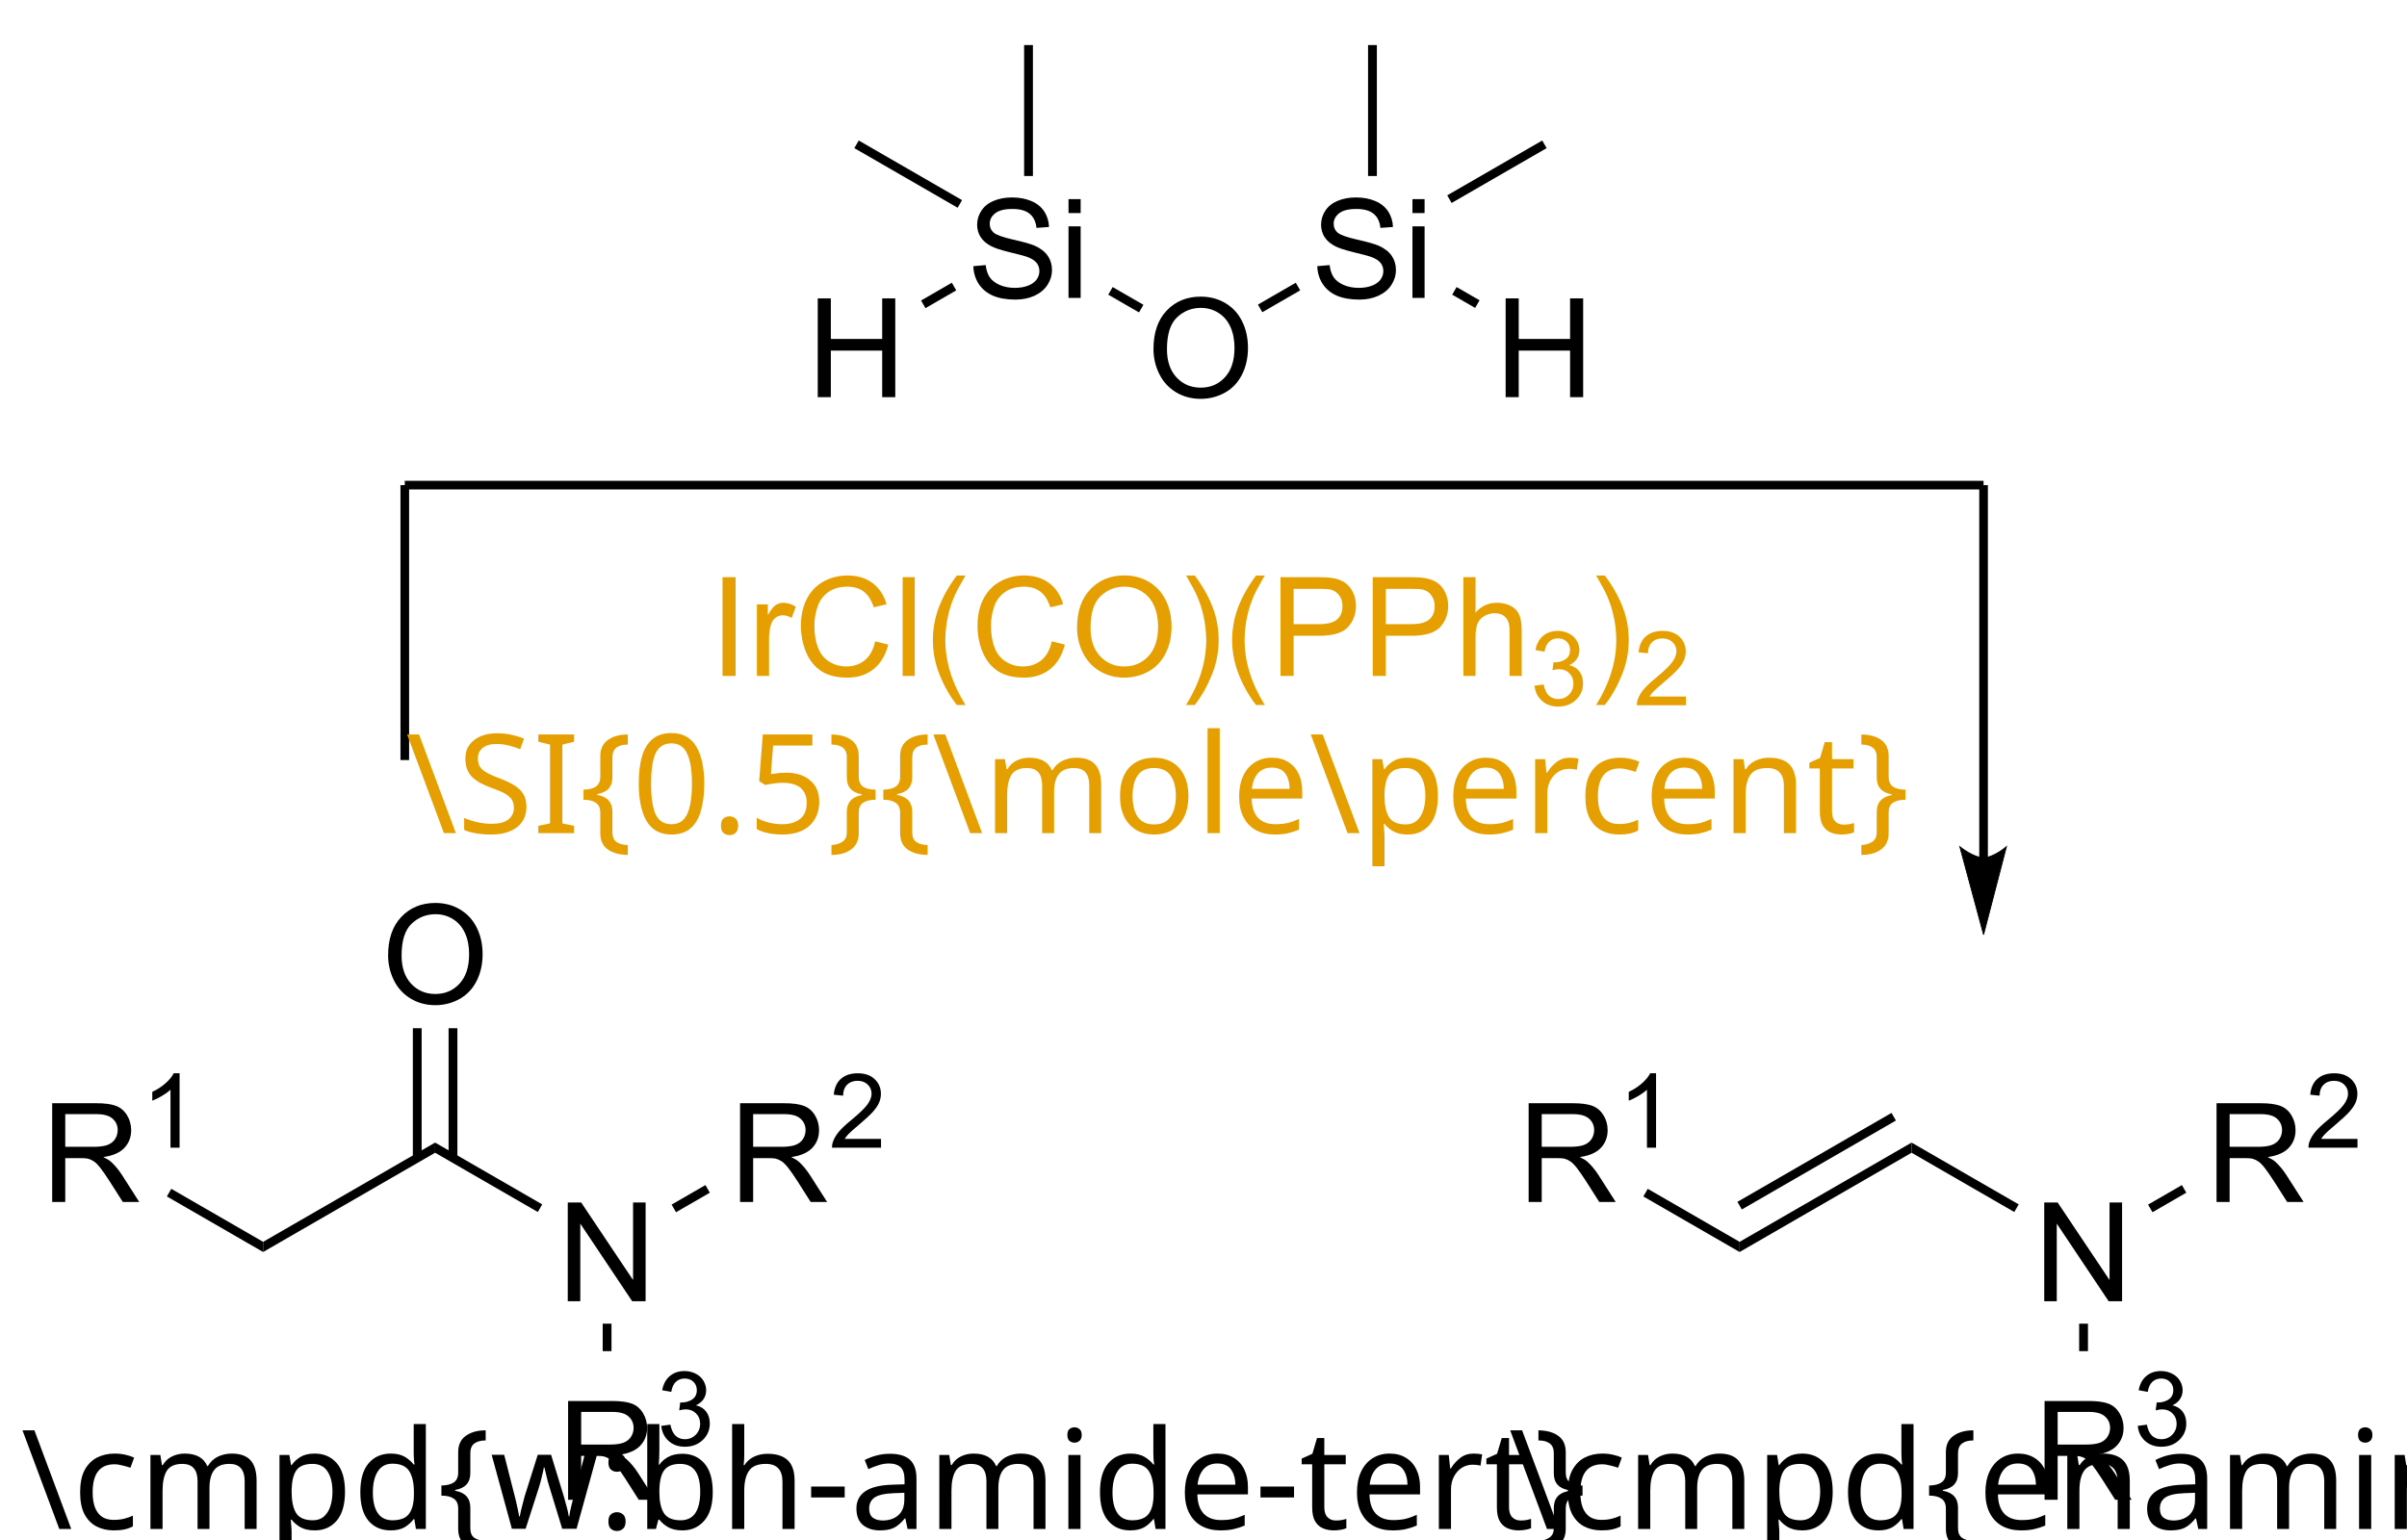
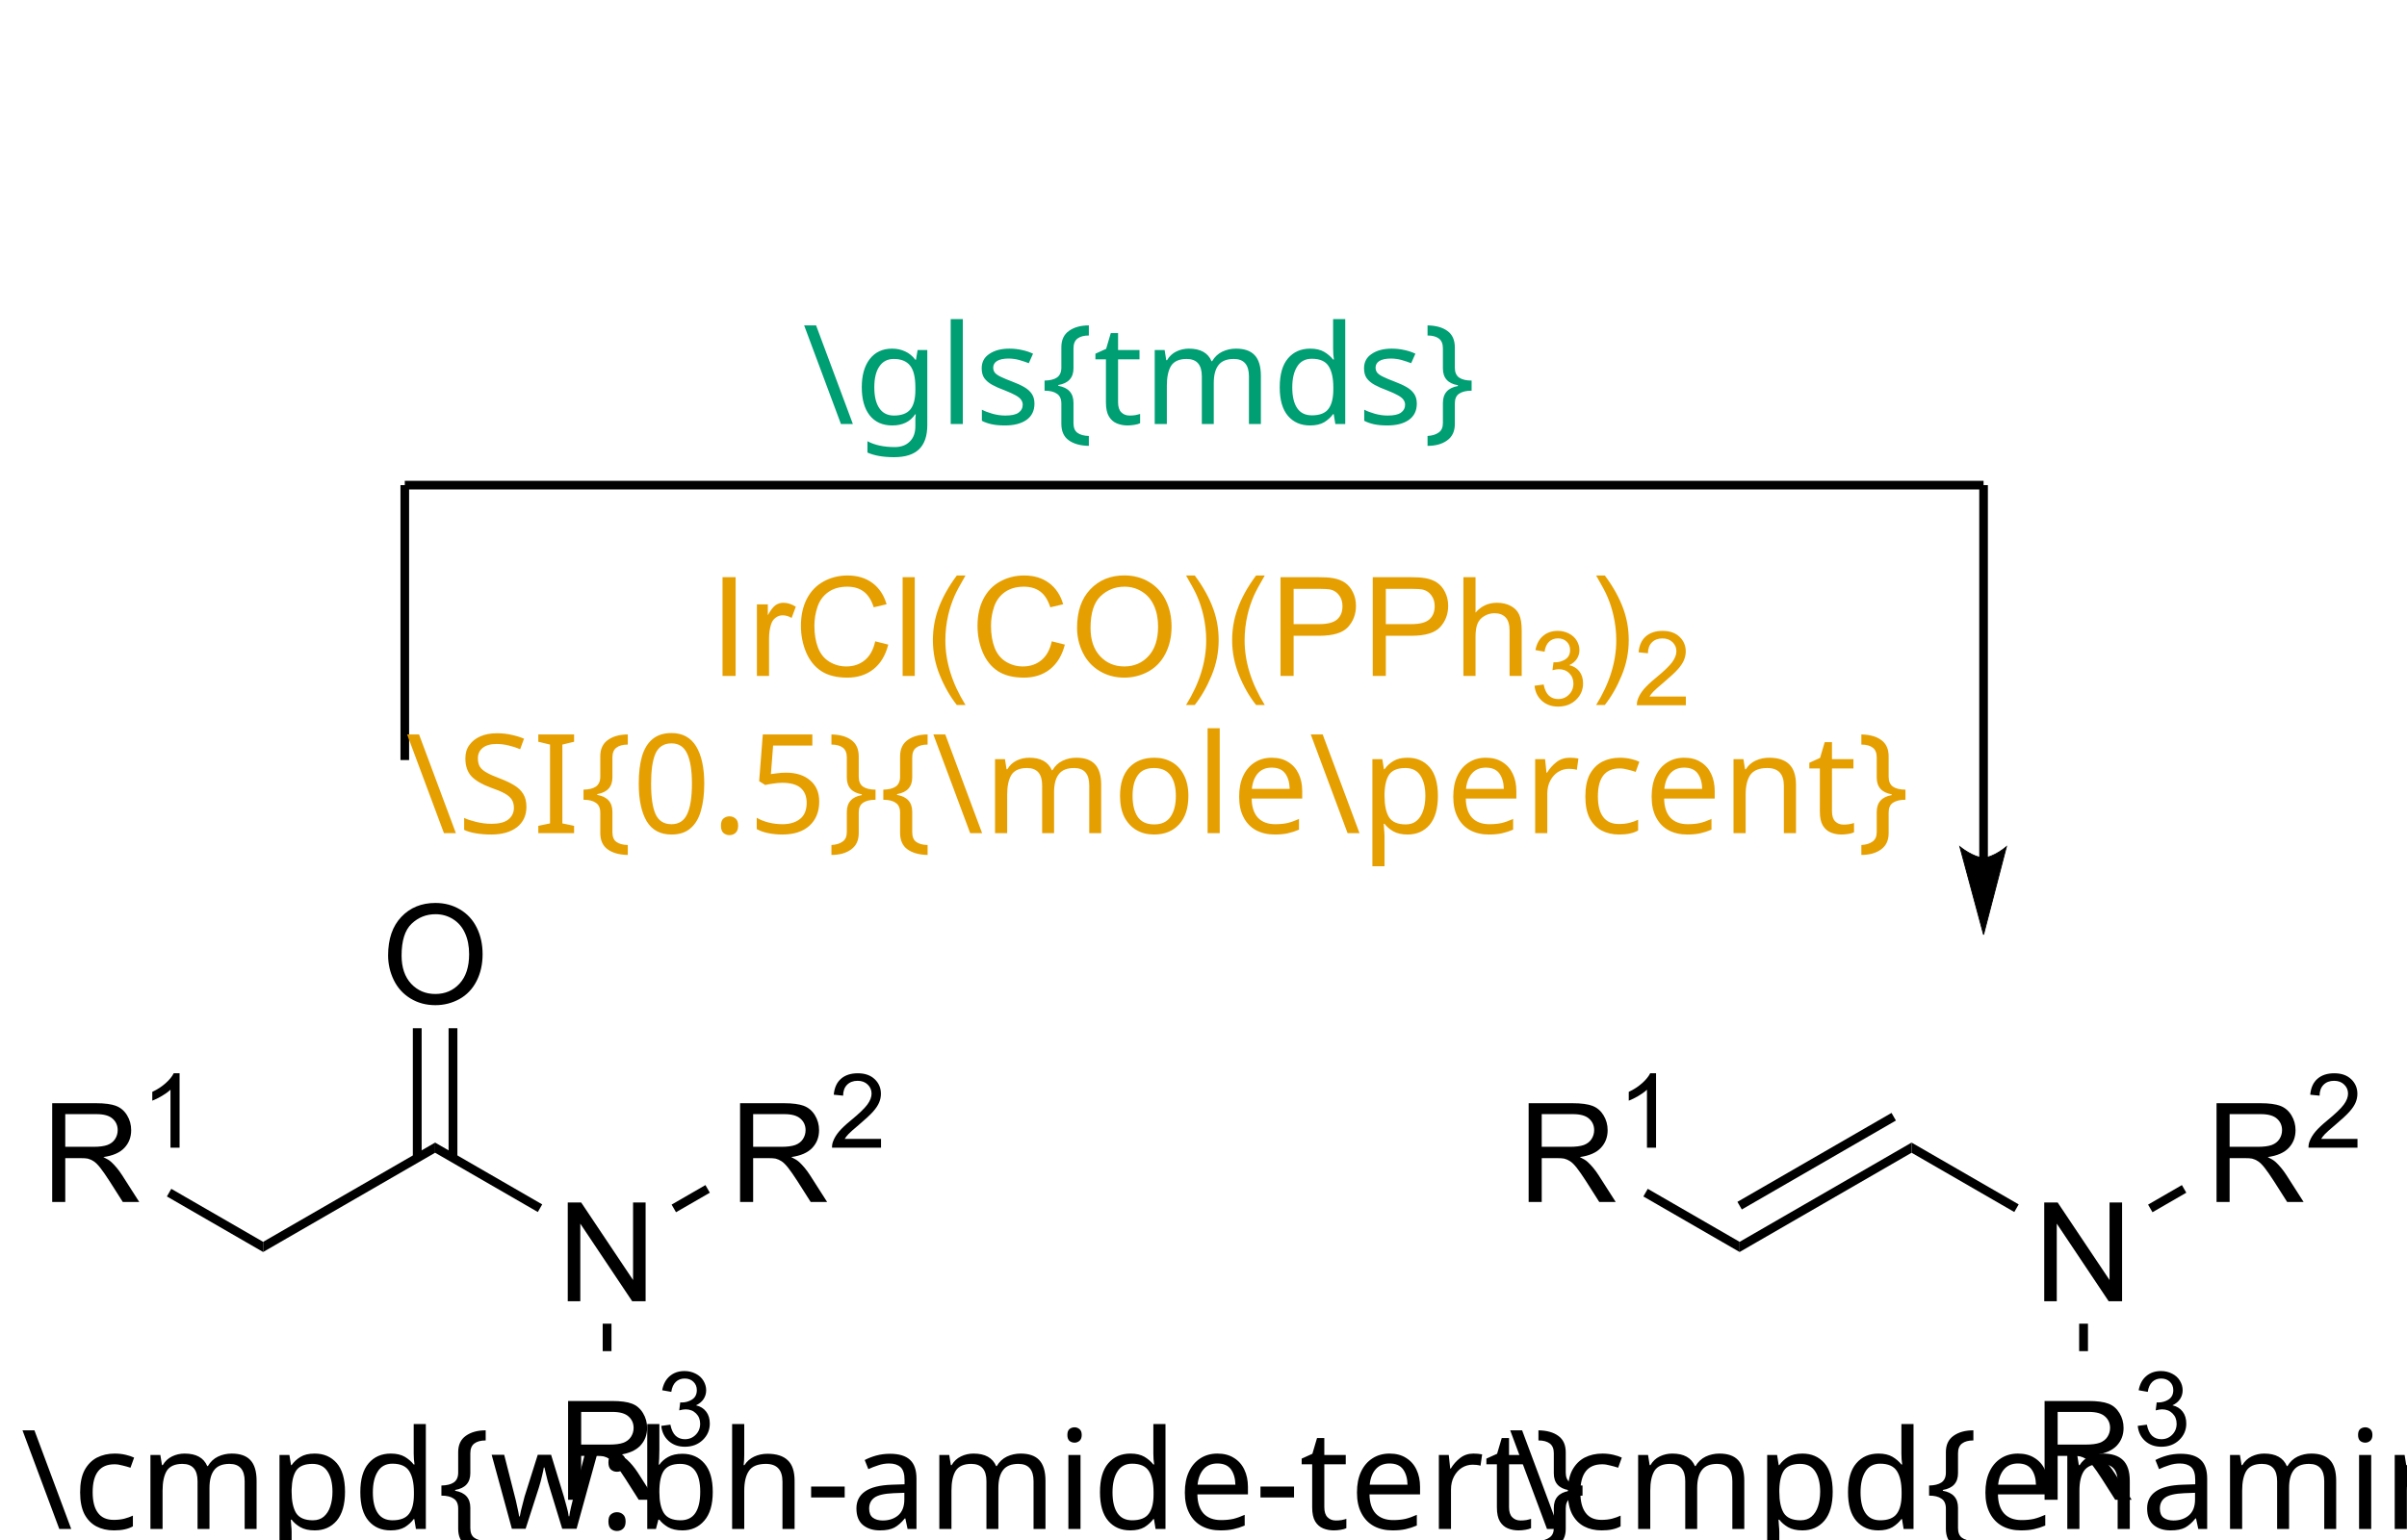
<svg xmlns="http://www.w3.org/2000/svg" width="186px" height="119px" viewBox="0 0 186 119" style="background-color: #ffffff00" version="1.1" id="svg106">
  <defs id="defs110" />
  <path stroke="none" fill="#000000" transform="matrix(0.0666667 0 0 0.0666667 -0.556114 -68)" d="M 512.695,2344.8 L 512.695,2356.58 L 313.359,2471.67 L 313.359,2459.89 L 512.695,2344.8 Z " id="path2" />
  <g aria-label="N" transform="matrix(0.0666667,0,0,0.0666667,43.061,100.585)" style="font-style:normal;font-weight:normal;font-size:160px;font-family:Arial;fill:#000000;stroke:none" id="text4">
    <path d="m 12.188,0 v -114.531 h 15.547 l 60.156,89.922 V -114.531 H 102.422 V 0 H 86.875 L 26.719,-90 V 0 Z" style="font-style:normal;font-weight:normal;font-size:160px;font-family:Arial;fill:#000000;stroke:none" id="path919" />
  </g>
  <path stroke="none" fill="#000000" transform="matrix(0.0666667 0 0 0.0666667 -0.556114 -68)" d="M 636.834,2416.47 L 631.732,2425.31 L 512.695,2356.58 L 512.695,2344.8 L 636.834,2416.47 Z " id="path6" />
  <g aria-label="O" transform="matrix(0.0666667,0,0,0.0666667,29.4751,77.568)" style="font-style:normal;font-weight:normal;font-size:160px;font-family:Arial;fill:#000000;stroke:none" id="text8">
    <path d="m 7.734,-55.781 q 0,-28.516 15.312,-44.609 15.312,-16.172 39.531,-16.172 15.859,0 28.594,7.578 12.734,7.578 19.375,21.172 6.719,13.516 6.719,30.703 0,17.422 -7.031,31.172 -7.031,13.75 -19.922,20.859 -12.891,7.031 -27.812,7.031 -16.172,0 -28.906,-7.812 -12.734,-7.812 -19.297,-21.328 -6.562,-13.516 -6.562,-28.594 z m 15.625,0.234 q 0,20.703 11.094,32.656 11.172,11.875 27.969,11.875 17.109,0 28.125,-12.031 11.094,-12.031 11.094,-34.141 0,-13.984 -4.766,-24.375 -4.688,-10.469 -13.828,-16.172 -9.062,-5.781 -20.391,-5.781 -16.094,0 -27.734,11.094 -11.562,11.016 -11.562,36.875 z" style="font-style:normal;font-weight:normal;font-size:160px;font-family:Arial;fill:#000000;stroke:none" id="path922" />
  </g>
  <path stroke="none" fill="#000000" transform="matrix(0.0666667 0 0 0.0666667 -0.556114 -68)" d="M 486.877,2212.19 L 497.081,2212.19 L 497.081,2362.65 L 486.877,2362.65 L 486.877,2212.19 Z " id="path10" />
  <path stroke="none" fill="#000000" transform="matrix(0.0666667 0 0 0.0666667 -0.556114 -68)" d="M 528.308,2212.19 L 538.513,2212.19 L 538.513,2362.65 L 528.308,2362.65 L 528.308,2212.19 Z " id="path12" />
  <g aria-label="R" transform="matrix(0.0666667,0,0,0.0666667,56.3501,92.9129)" style="font-style:normal;font-weight:normal;font-size:160px;font-family:Arial;fill:#000000;stroke:none" id="text14">
    <path d="m 12.578,0 v -114.531 h 50.781 q 15.312,0 23.281,3.125 7.969,3.047 12.734,10.859 4.766,7.813 4.766,17.266 0,12.188 -7.891,20.547 -7.891,8.359 -24.375,10.625 6.016,2.891 9.141,5.703 6.641,6.094 12.578,15.234 L 113.516,0 H 94.453 l -15.156,-23.828 q -6.641,-10.312 -10.938,-15.781 -4.297,-5.469 -7.734,-7.656 -3.359,-2.188 -6.875,-3.047 -2.578,-0.547 -8.438,-0.547 H 27.734 V 0 Z m 15.156,-63.984 H 60.312 q 10.391,0 16.25,-2.109 5.859,-2.188 8.906,-6.875 3.047,-4.766 3.047,-10.312 0,-8.125 -5.938,-13.359 Q 76.719,-101.875 63.984,-101.875 h -36.25 z" style="font-style:normal;font-weight:normal;font-size:160px;font-family:Arial;fill:#000000;stroke:none" id="path925" />
  </g>
  <g aria-label="2" transform="matrix(0.0666667,0,0,0.0666667,64.0532,88.7129)" style="font-style:normal;font-weight:normal;font-size:120px;font-family:Arial;fill:#000000;stroke:none" id="text16">
    <path d="M 60.41,-10.137 V 0 H 3.633 Q 3.516,-3.809 4.863,-7.324 7.031,-13.125 11.777,-18.75 q 4.805,-5.625 13.828,-13.008 14.004,-11.484 18.926,-18.164 4.922,-6.738 4.922,-12.715 0,-6.27 -4.512,-10.547 -4.453,-4.336 -11.66,-4.336 -7.617,0 -12.188,4.57 -4.57,4.57 -4.629,12.656 L 5.625,-61.406 Q 6.738,-73.535 14.004,-79.863 21.27,-86.25 33.516,-86.25 q 12.363,0 19.57,6.855 7.207,6.855 7.207,16.992 0,5.156 -2.109,10.137 -2.109,4.98 -7.031,10.488 -4.863,5.508 -16.23,15.117 -9.492,7.969 -12.188,10.84 -2.695,2.812 -4.453,5.684 z" style="font-style:normal;font-weight:normal;font-size:120px;font-family:Arial;fill:#000000;stroke:none" id="path928" />
  </g>
  <path stroke="none" fill="#000000" transform="matrix(0.0666667 0 0 0.0666667 -0.556114 -68)" d="M 826.016,2394.08 L 831.118,2402.92 L 791.918,2425.55 L 786.816,2416.71 L 826.016,2394.08 Z " id="path18" />
  <g aria-label="R" transform="matrix(0.0666667,0,0,0.0666667,43.061,115.93)" style="font-style:normal;font-weight:normal;font-size:160px;font-family:Arial;fill:#000000;stroke:none" id="text20">
    <path d="m 12.578,0 v -114.531 h 50.781 q 15.312,0 23.281,3.125 7.969,3.047 12.734,10.859 4.766,7.813 4.766,17.266 0,12.188 -7.891,20.547 -7.891,8.359 -24.375,10.625 6.016,2.891 9.141,5.703 6.641,6.094 12.578,15.234 L 113.516,0 H 94.453 l -15.156,-23.828 q -6.641,-10.312 -10.938,-15.781 -4.297,-5.469 -7.734,-7.656 -3.359,-2.188 -6.875,-3.047 -2.578,-0.547 -8.438,-0.547 H 27.734 V 0 Z m 15.156,-63.984 H 60.312 q 10.391,0 16.25,-2.109 5.859,-2.188 8.906,-6.875 3.047,-4.766 3.047,-10.312 0,-8.125 -5.938,-13.359 Q 76.719,-101.875 63.984,-101.875 h -36.25 z" style="font-style:normal;font-weight:normal;font-size:160px;font-family:Arial;fill:#000000;stroke:none" id="path931" />
  </g>
  <g aria-label="3" transform="matrix(0.0666667,0,0,0.0666667,50.7641,111.73)" style="font-style:normal;font-weight:normal;font-size:120px;font-family:Arial;fill:#000000;stroke:none" id="text22">
    <path d="m 5.039,-22.676 10.547,-1.406 q 1.816,8.965 6.152,12.949 4.395,3.926 10.664,3.926 7.441,0 12.539,-5.156 5.156,-5.156 5.156,-12.773 0,-7.266 -4.746,-11.953 -4.746,-4.746 -12.07,-4.746 -2.988,0 -7.441,1.172 l 1.172,-9.258 q 1.055,0.117 1.699,0.117 6.738,0 12.129,-3.516 5.391,-3.516 5.391,-10.84 0,-5.801 -3.926,-9.609 -3.926,-3.809 -10.137,-3.809 -6.152,0 -10.254,3.867 -4.102,3.867 -5.273,11.602 l -10.547,-1.875 Q 8.027,-74.59 14.883,-80.391 21.738,-86.25 31.934,-86.25 q 7.031,0 12.949,3.047 5.918,2.988 9.023,8.203 3.164,5.215 3.164,11.074 0,5.566 -2.988,10.137 -2.988,4.57 -8.848,7.266 7.617,1.758 11.836,7.324 4.219,5.508 4.219,13.828 0,11.25 -8.203,19.102 -8.203,7.793 -20.742,7.793 -11.309,0 -18.809,-6.738 Q 6.094,-11.953 5.039,-22.676 Z" style="font-style:normal;font-weight:normal;font-size:120px;font-family:Arial;fill:#000000;stroke:none" id="path934" />
  </g>
  <path stroke="none" fill="#000000" transform="matrix(0.0666667 0 0 0.0666667 -0.556114 -68)" d="M 717.133,2586.62 L 706.928,2586.62 L 706.928,2554.78 L 717.133,2554.78 L 717.133,2586.62 Z " id="path24" />
  <g aria-label="R" transform="matrix(0.0666667,0,0,0.0666667,3.19389,92.9129)" style="font-style:normal;font-weight:normal;font-size:160px;font-family:Arial;fill:#000000;stroke:none" id="text26">
    <path d="m 12.578,0 v -114.531 h 50.781 q 15.312,0 23.281,3.125 7.969,3.047 12.734,10.859 4.766,7.813 4.766,17.266 0,12.188 -7.891,20.547 -7.891,8.359 -24.375,10.625 6.016,2.891 9.141,5.703 6.641,6.094 12.578,15.234 L 113.516,0 H 94.453 l -15.156,-23.828 q -6.641,-10.312 -10.938,-15.781 -4.297,-5.469 -7.734,-7.656 -3.359,-2.188 -6.875,-3.047 -2.578,-0.547 -8.438,-0.547 H 27.734 V 0 Z m 15.156,-63.984 H 60.312 q 10.391,0 16.25,-2.109 5.859,-2.188 8.906,-6.875 3.047,-4.766 3.047,-10.312 0,-8.125 -5.938,-13.359 Q 76.719,-101.875 63.984,-101.875 h -36.25 z" style="font-style:normal;font-weight:normal;font-size:160px;font-family:Arial;fill:#000000;stroke:none" id="path937" />
  </g>
  <g aria-label="1" transform="matrix(0.0666667,0,0,0.0666667,10.897,88.7129)" style="font-style:normal;font-weight:normal;font-size:120px;font-family:Arial;fill:#000000;stroke:none" id="text28">
    <path d="M 44.707,0 H 34.16 v -67.207 q -3.809,3.633 -10.02,7.266 -6.152,3.633 -11.074,5.449 V -64.688 q 8.848,-4.16 15.469,-10.078 6.621,-5.918 9.375,-11.484 h 6.797 z" style="font-style:normal;font-weight:normal;font-size:120px;font-family:Arial;fill:#000000;stroke:none" id="path940" />
  </g>
  <path stroke="none" fill="#000000" transform="matrix(0.0666667 0 0 0.0666667 -0.556114 -68)" d="M 201.794,2407.26 L 206.896,2398.42 L 313.359,2459.89 L 313.359,2471.67 L 201.794,2407.26 Z " id="path30" />
  <path stroke="none" fill="#000000" transform="matrix(0.0666667 0 0 0.0666667 -0.556114 -68)" d="M 2307.53,1587.5 L 477.531,1587.5 L 477.531,1577.5 L 2307.53,1577.5 Z " id="path32" />
  <g aria-label="IrCl(CO)(PPh" transform="matrix(0.0666667,0,0,0.0666667,54.8389,52.25)" style="font-style:normal;font-weight:normal;font-size:160px;font-family:Arial;fill:#e69f00;stroke:none" id="text34">
    <path d="m 14.922,0 v -114.531 h 15.156 V 0 Z" style="font-style:normal;font-weight:normal;font-size:160px;font-family:Arial;fill:#e69f00;stroke:none" id="path943" />
    <path d="m 54.766,0 v -82.969 h 12.656 v 12.578 q 4.844,-8.828 8.906,-11.641 4.141,-2.812 9.062,-2.812 7.109,0 14.453,4.531 L 95,-67.266 Q 89.844,-70.312 84.688,-70.312 q -4.609,0 -8.281,2.812 -3.672,2.734 -5.234,7.656 -2.344,7.5 -2.344,16.406 V 0 Z" style="font-style:normal;font-weight:normal;font-size:160px;font-family:Arial;fill:#e69f00;stroke:none" id="path945" />
    <path d="m 191.875,-40.156 15.156,3.828 Q 202.266,-17.656 189.844,-7.812 177.5,1.953 159.609,1.953 q -18.516,0 -30.156,-7.5 -11.562,-7.578 -17.656,-21.875 -6.016,-14.297 -6.016,-30.703 0,-17.891 6.797,-31.172 6.875,-13.359 19.453,-20.234 12.656,-6.953 27.812,-6.953 17.188,0 28.906,8.75 11.719,8.75 16.328,24.609 l -14.922,3.516 q -3.984,-12.5 -11.562,-18.203 -7.578,-5.703 -19.062,-5.703 -13.203,0 -22.109,6.328 -8.828,6.328 -12.422,17.031 -3.594,10.625 -3.594,21.953 0,14.609 4.219,25.547 4.297,10.859 13.281,16.25 8.984,5.391 19.453,5.391 12.734,0 21.562,-7.344 8.828,-7.344 11.953,-21.797 z" style="font-style:normal;font-weight:normal;font-size:160px;font-family:Arial;fill:#e69f00;stroke:none" id="path947" />
    <path d="m 223.672,0 v -114.531 h 14.062 V 0 Z" style="font-style:normal;font-weight:normal;font-size:160px;font-family:Arial;fill:#e69f00;stroke:none" id="path949" />
    <path d="m 286.484,33.672 q -11.641,-14.688 -19.688,-34.375 -8.047,-19.688 -8.047,-40.781 0,-18.594 6.016,-35.625 7.031,-19.766 21.719,-39.375 h 10.078 q -9.453,16.25 -12.5,23.203 -4.766,10.781 -7.5,22.5 -3.359,14.609 -3.359,29.375 0,37.578 23.359,75.078 z" style="font-style:normal;font-weight:normal;font-size:160px;font-family:Arial;fill:#e69f00;stroke:none" id="path951" />
    <path d="m 396.562,-40.156 15.156,3.828 q -4.766,18.672 -17.188,28.516 -12.344,9.766 -30.234,9.766 -18.516,0 -30.156,-7.5 -11.562,-7.578 -17.656,-21.875 -6.016,-14.297 -6.016,-30.703 0,-17.891 6.797,-31.172 6.875,-13.359 19.453,-20.234 12.656,-6.953 27.812,-6.953 17.188,0 28.906,8.75 11.719,8.75 16.328,24.609 l -14.922,3.516 q -3.984,-12.5 -11.562,-18.203 -7.578,-5.703 -19.062,-5.703 -13.203,0 -22.109,6.328 -8.828,6.328 -12.422,17.031 -3.594,10.625 -3.594,21.953 0,14.609 4.219,25.547 4.297,10.859 13.281,16.25 8.984,5.391 19.453,5.391 12.734,0 21.562,-7.344 8.828,-7.344 11.953,-21.797 z" style="font-style:normal;font-weight:normal;font-size:160px;font-family:Arial;fill:#e69f00;stroke:none" id="path953" />
    <path d="m 425.859,-55.781 q 0,-28.516 15.312,-44.609 15.312,-16.172 39.531,-16.172 15.859,0 28.594,7.578 12.734,7.578 19.375,21.172 6.719,13.516 6.719,30.703 0,17.422 -7.031,31.172 -7.031,13.75 -19.922,20.859 -12.891,7.031 -27.812,7.031 -16.172,0 -28.906,-7.812 -12.734,-7.812 -19.297,-21.328 -6.562,-13.516 -6.562,-28.594 z m 15.625,0.234 q 0,20.703 11.094,32.656 11.172,11.875 27.969,11.875 17.109,0 28.125,-12.031 11.094,-12.031 11.094,-34.141 0,-13.984 -4.766,-24.375 -4.688,-10.469 -13.828,-16.172 -9.062,-5.781 -20.391,-5.781 -16.094,0 -27.734,11.094 -11.562,11.016 -11.562,36.875 z" style="font-style:normal;font-weight:normal;font-size:160px;font-family:Arial;fill:#e69f00;stroke:none" id="path955" />
    <path d="M 562.266,33.672 H 552.188 q 23.359,-37.5 23.359,-75.078 0,-14.688 -3.359,-29.141 -2.656,-11.719 -7.422,-22.5 -3.047,-7.031 -12.578,-23.438 h 10.078 q 14.688,19.609 21.719,39.375 6.016,17.031 6.016,35.625 0,21.094 -8.125,40.781 -8.047,19.688 -19.609,34.375 z" style="font-style:normal;font-weight:normal;font-size:160px;font-family:Arial;fill:#e69f00;stroke:none" id="path957" />
    <path d="m 633.359,33.672 q -11.641,-14.688 -19.688,-34.375 -8.047,-19.688 -8.047,-40.781 0,-18.594 6.016,-35.625 7.031,-19.766 21.719,-39.375 h 10.078 q -9.453,16.25 -12.5,23.203 -4.766,10.781 -7.5,22.5 -3.359,14.609 -3.359,29.375 0,37.578 23.359,75.078 z" style="font-style:normal;font-weight:normal;font-size:160px;font-family:Arial;fill:#e69f00;stroke:none" id="path959" />
    <path d="m 661.719,0 v -114.531 h 43.203 q 11.406,0 17.422,1.094 8.438,1.406 14.141,5.391 5.703,3.906 9.141,11.016 3.516,7.109 3.516,15.625 0,14.609 -9.297,24.766 Q 730.547,-46.562 706.25,-46.562 H 676.875 V 0 Z M 676.875,-60.078 h 29.609 q 14.688,0 20.859,-5.469 6.172,-5.469 6.172,-15.391 0,-7.188 -3.672,-12.266 Q 726.25,-98.359 720.312,-100 q -3.828,-1.016 -14.141,-1.016 H 676.875 Z" style="font-style:normal;font-weight:normal;font-size:160px;font-family:Arial;fill:#e69f00;stroke:none" id="path961" />
    <path d="m 768.594,0 v -114.531 h 43.203 q 11.406,0 17.422,1.094 8.438,1.406 14.141,5.391 5.703,3.906 9.141,11.016 3.516,7.109 3.516,15.625 0,14.609 -9.297,24.766 Q 837.422,-46.562 813.125,-46.562 H 783.75 V 0 Z M 783.75,-60.078 h 29.609 q 14.688,0 20.859,-5.469 6.172,-5.469 6.172,-15.391 0,-7.188 -3.672,-12.266 -3.594,-5.156 -9.531,-6.797 -3.828,-1.016 -14.141,-1.016 H 783.75 Z" style="font-style:normal;font-weight:normal;font-size:160px;font-family:Arial;fill:#e69f00;stroke:none" id="path963" />
    <path d="m 873.672,0 v -114.531 h 14.062 v 41.094 q 9.844,-11.406 24.844,-11.406 9.219,0 16.016,3.672 6.797,3.594 9.688,10 2.969,6.406 2.969,18.594 V 0 h -14.062 v -52.578 q 0,-10.547 -4.609,-15.312 -4.531,-4.844 -12.891,-4.844 -6.25,0 -11.797,3.281 -5.469,3.203 -7.812,8.75 -2.344,5.547 -2.344,15.312 V 0 Z" style="font-style:normal;font-weight:normal;font-size:160px;font-family:Arial;fill:#e69f00;stroke:none" id="path965" />
  </g>
  <g aria-label="3" transform="matrix(0.0666667,0,0,0.0666667,118.245,54.5167)" style="font-style:normal;font-weight:normal;font-size:120px;font-family:Arial;fill:#e69f00;stroke:none" id="text36">
    <path d="m 5.039,-22.676 10.547,-1.406 q 1.816,8.965 6.152,12.949 4.395,3.926 10.664,3.926 7.441,0 12.539,-5.156 5.156,-5.156 5.156,-12.773 0,-7.266 -4.746,-11.953 -4.746,-4.746 -12.07,-4.746 -2.988,0 -7.441,1.172 l 1.172,-9.258 q 1.055,0.117 1.699,0.117 6.738,0 12.129,-3.516 5.391,-3.516 5.391,-10.84 0,-5.801 -3.926,-9.609 -3.926,-3.809 -10.137,-3.809 -6.152,0 -10.254,3.867 -4.102,3.867 -5.273,11.602 l -10.547,-1.875 Q 8.027,-74.59 14.883,-80.391 21.738,-86.25 31.934,-86.25 q 7.031,0 12.949,3.047 5.918,2.988 9.023,8.203 3.164,5.215 3.164,11.074 0,5.566 -2.988,10.137 -2.988,4.57 -8.848,7.266 7.617,1.758 11.836,7.324 4.219,5.508 4.219,13.828 0,11.25 -8.203,19.102 -8.203,7.793 -20.742,7.793 -11.309,0 -18.809,-6.738 Q 6.094,-11.953 5.039,-22.676 Z" style="font-style:normal;font-weight:normal;font-size:120px;font-family:Arial;fill:#e69f00;stroke:none" id="path968" />
  </g>
  <g aria-label=")" transform="matrix(0.0666667,0,0,0.0666667,122.694,52.25)" style="font-style:normal;font-weight:normal;font-size:160px;font-family:Arial;fill:#e69f00;stroke:none" id="text38">
    <path d="M 19.766,33.672 H 9.688 q 23.359,-37.5 23.359,-75.078 0,-14.688 -3.359,-29.141 -2.656,-11.719 -7.422,-22.5 Q 19.219,-100.078 9.688,-116.484 h 10.078 q 14.688,19.609 21.719,39.375 6.016,17.031 6.016,35.625 0,21.094 -8.125,40.781 -8.047,19.688 -19.609,34.375 z" style="font-style:normal;font-weight:normal;font-size:160px;font-family:Arial;fill:#e69f00;stroke:none" id="path971" />
  </g>
  <g aria-label="2" transform="matrix(0.0666667,0,0,0.0666667,126.246,54.5167)" style="font-style:normal;font-weight:normal;font-size:120px;font-family:Arial;fill:#e69f00;stroke:none" id="text40">
    <path d="M 60.41,-10.137 V 0 H 3.633 Q 3.516,-3.809 4.863,-7.324 7.031,-13.125 11.777,-18.75 q 4.805,-5.625 13.828,-13.008 14.004,-11.484 18.926,-18.164 4.922,-6.738 4.922,-12.715 0,-6.27 -4.512,-10.547 -4.453,-4.336 -11.66,-4.336 -7.617,0 -12.188,4.57 -4.57,4.57 -4.629,12.656 L 5.625,-61.406 Q 6.738,-73.535 14.004,-79.863 21.27,-86.25 33.516,-86.25 q 12.363,0 19.57,6.855 7.207,6.855 7.207,16.992 0,5.156 -2.109,10.137 -2.109,4.98 -7.031,10.488 -4.863,5.508 -16.23,15.117 -9.492,7.969 -12.188,10.84 -2.695,2.812 -4.453,5.684 z" style="font-style:normal;font-weight:normal;font-size:120px;font-family:Arial;fill:#e69f00;stroke:none" id="path974" />
  </g>
-   <path stroke="none" fill="#000000" transform="matrix(0.0666667 0 0 0.0666667 -0.556114 -68)" d="M 998.629,1191.75 L 1003.73,1182.91 L 1123.47,1252.04 L 1118.37,1260.88 L 998.629,1191.75 Z " id="path42" />
-   <path stroke="none" fill="#000000" transform="matrix(0.0666667 0 0 0.0666667 -0.556114 -68)" d="M 1195.41,1072.24 L 1205.62,1072.24 L 1205.62,1224.08 L 1195.41,1224.08 L 1195.41,1072.24 Z " id="path44" />
-   <path stroke="none" fill="#000000" transform="matrix(0.0666667 0 0 0.0666667 -0.556114 -68)" d="M 1795.97,1182.91 L 1801.07,1191.75 L 1690.95,1255.33 L 1685.85,1246.49 L 1795.97,1182.91 Z " id="path46" />
-   <path stroke="none" fill="#000000" transform="matrix(0.0666667 0 0 0.0666667 -0.556114 -68)" d="M 1594.08,1072.24 L 1604.29,1072.24 L 1604.29,1224.08 L 1594.08,1224.08 L 1594.08,1072.24 Z " id="path48" />
-   <path stroke="none" fill="#000000" transform="matrix(0.0666667 0 0 0.0666667 -0.556114 -68)" d="M 1081.07,1377.27 L 1075.97,1368.43 L 1111.64,1347.83 L 1116.74,1356.67 L 1081.07,1377.27 Z " id="path50" />
-   <g aria-label="H" transform="matrix(0.0666667,0,0,0.0666667,62.3376,30.7)" style="font-style:normal;font-weight:normal;font-size:160px;font-family:Arial;fill:#000000;stroke:none" id="text52">
-     <path d="M 12.812,0 V -114.531 H 27.969 V -67.5 H 87.5 v -47.031 h 15.156 V 0 H 87.5 V -53.984 H 27.969 V 0 Z" style="font-style:normal;font-weight:normal;font-size:160px;font-family:Arial;fill:#000000;stroke:none" id="path977" />
-   </g>
-   <path stroke="none" fill="#000000" transform="matrix(0.0666667 0 0 0.0666667 -0.556114 -68)" d="M 1292.95,1361.67 L 1298.05,1352.83 L 1333.7,1373.41 L 1328.59,1382.25 L 1292.95,1361.67 Z " id="path54" />
-   <g aria-label="Si" transform="matrix(0.0666667,0,0,0.0666667,74.7361,23.0276)" style="font-style:normal;font-weight:normal;font-size:160px;font-family:Arial;fill:#000000;stroke:none" id="text56">
-     <path d="m 7.188,-36.797 14.297,-1.25 q 1.016,8.594 4.688,14.141 3.75,5.469 11.562,8.906 7.812,3.359 17.578,3.359 8.672,0 15.312,-2.578 6.641,-2.578 9.844,-7.031 3.281,-4.531 3.281,-9.844 0,-5.391 -3.125,-9.375 Q 77.5,-44.531 70.312,-47.266 65.703,-49.062 49.922,-52.812 34.141,-56.641 27.812,-60 19.609,-64.297 15.547,-70.625 11.562,-77.031 11.562,-84.922 q 0,-8.672 4.922,-16.172 4.922,-7.578 14.375,-11.484 9.453,-3.906 21.016,-3.906 12.734,0 22.422,4.141 9.766,4.062 15,12.031 5.234,7.969 5.625,18.047 l -14.531,1.094 Q 79.219,-92.031 72.422,-97.578 65.703,-103.125 52.5,-103.125 q -13.75,0 -20.078,5.078 -6.25,5 -6.25,12.109 0,6.172 4.453,10.156 4.375,3.984 22.812,8.203 18.516,4.141 25.391,7.266 10,4.609 14.766,11.719 4.766,7.031 4.766,16.25 0,9.141 -5.234,17.266 Q 87.891,-7.031 78.047,-2.5 68.281,1.953 56.016,1.953 q -15.547,0 -26.094,-4.531 -10.469,-4.531 -16.484,-13.594 -5.938,-9.141 -6.25,-20.625 z" style="font-style:normal;font-weight:normal;font-size:160px;font-family:Arial;fill:#000000;stroke:none" id="path980" />
-     <path d="m 117.5,-98.359 v -16.172 h 14.062 v 16.172 z M 117.5,0 v -82.969 h 14.062 V 0 Z" style="font-style:normal;font-weight:normal;font-size:160px;font-family:Arial;fill:#000000;stroke:none" id="path982" />
-   </g>
-   <path stroke="none" fill="#000000" transform="matrix(0.0666667 0 0 0.0666667 -0.556114 -68)" d="M 1471.52,1382.01 L 1466.42,1373.18 L 1510.31,1347.83 L 1515.41,1356.67 L 1471.52,1382.01 Z " id="path58" />
-   <g aria-label="O" transform="matrix(0.0666667,0,0,0.0666667,88.6189,30.7)" style="font-style:normal;font-weight:normal;font-size:160px;font-family:Arial;fill:#000000;stroke:none" id="text60">
-     <path d="m 7.734,-55.781 q 0,-28.516 15.312,-44.609 15.312,-16.172 39.531,-16.172 15.859,0 28.594,7.578 12.734,7.578 19.375,21.172 6.719,13.516 6.719,30.703 0,17.422 -7.031,31.172 -7.031,13.75 -19.922,20.859 -12.891,7.031 -27.812,7.031 -16.172,0 -28.906,-7.812 -12.734,-7.812 -19.297,-21.328 -6.562,-13.516 -6.562,-28.594 z m 15.625,0.234 q 0,20.703 11.094,32.656 11.172,11.875 27.969,11.875 17.109,0 28.125,-12.031 11.094,-12.031 11.094,-34.141 0,-13.984 -4.766,-24.375 -4.688,-10.469 -13.828,-16.172 -9.062,-5.781 -20.391,-5.781 -16.094,0 -27.734,11.094 -11.562,11.016 -11.562,36.875 z" style="font-style:normal;font-weight:normal;font-size:160px;font-family:Arial;fill:#000000;stroke:none" id="path985" />
-   </g>
-   <path stroke="none" fill="#000000" transform="matrix(0.0666667 0 0 0.0666667 -0.556114 -68)" d="M 1691.62,1361.67 L 1696.72,1352.83 L 1723.33,1368.19 L 1718.22,1377.03 L 1691.62,1361.67 Z " id="path62" />
-   <g aria-label="Si" transform="matrix(0.0666667,0,0,0.0666667,101.314,23.0276)" style="font-style:normal;font-weight:normal;font-size:160px;font-family:Arial;fill:#000000;stroke:none" id="text64">
-     <path d="m 7.188,-36.797 14.297,-1.25 q 1.016,8.594 4.688,14.141 3.75,5.469 11.562,8.906 7.812,3.359 17.578,3.359 8.672,0 15.312,-2.578 6.641,-2.578 9.844,-7.031 3.281,-4.531 3.281,-9.844 0,-5.391 -3.125,-9.375 Q 77.5,-44.531 70.312,-47.266 65.703,-49.062 49.922,-52.812 34.141,-56.641 27.812,-60 19.609,-64.297 15.547,-70.625 11.562,-77.031 11.562,-84.922 q 0,-8.672 4.922,-16.172 4.922,-7.578 14.375,-11.484 9.453,-3.906 21.016,-3.906 12.734,0 22.422,4.141 9.766,4.062 15,12.031 5.234,7.969 5.625,18.047 l -14.531,1.094 Q 79.219,-92.031 72.422,-97.578 65.703,-103.125 52.5,-103.125 q -13.75,0 -20.078,5.078 -6.25,5 -6.25,12.109 0,6.172 4.453,10.156 4.375,3.984 22.812,8.203 18.516,4.141 25.391,7.266 10,4.609 14.766,11.719 4.766,7.031 4.766,16.25 0,9.141 -5.234,17.266 Q 87.891,-7.031 78.047,-2.5 68.281,1.953 56.016,1.953 q -15.547,0 -26.094,-4.531 -10.469,-4.531 -16.484,-13.594 -5.938,-9.141 -6.25,-20.625 z" style="font-style:normal;font-weight:normal;font-size:160px;font-family:Arial;fill:#000000;stroke:none" id="path988" />
-     <path d="m 117.5,-98.359 v -16.172 h 14.062 v 16.172 z M 117.5,0 v -82.969 h 14.062 V 0 Z" style="font-style:normal;font-weight:normal;font-size:160px;font-family:Arial;fill:#000000;stroke:none" id="path990" />
-   </g>
-   <g aria-label="H" transform="matrix(0.0666667,0,0,0.0666667,115.494,30.7)" style="font-style:normal;font-weight:normal;font-size:160px;font-family:Arial;fill:#000000;stroke:none" id="text66">
-     <path d="M 12.812,0 V -114.531 H 27.969 V -67.5 H 87.5 v -47.031 h 15.156 V 0 H 87.5 V -53.984 H 27.969 V 0 Z" style="font-style:normal;font-weight:normal;font-size:160px;font-family:Arial;fill:#000000;stroke:none" id="path993" />
-   </g>
  <path stroke="none" fill="#000000" transform="matrix(0.0666667 0 0 0.0666667 -0.556114 -68)" d="M 2224.1,2344.8 L 2224.1,2356.58 L 2024.76,2471.67 L 2024.76,2459.89 L 2224.1,2344.8 Z " id="path68" />
  <path stroke="none" fill="#000000" transform="matrix(0.0666667 0 0 0.0666667 -0.556114 -68)" d="M 2200.83,2310.39 L 2205.93,2319.23 L 2027.31,2422.36 L 2022.21,2413.52 L 2200.83,2310.39 Z " id="path70" />
  <g aria-label="N" transform="matrix(0.0666667,0,0,0.0666667,157.155,100.585)" style="font-style:normal;font-weight:normal;font-size:160px;font-family:Arial;fill:#000000;stroke:none" id="text72">
    <path d="m 12.188,0 v -114.531 h 15.547 l 60.156,89.922 V -114.531 H 102.422 V 0 H 86.875 L 26.719,-90 V 0 Z" style="font-style:normal;font-weight:normal;font-size:160px;font-family:Arial;fill:#000000;stroke:none" id="path996" />
  </g>
  <path stroke="none" fill="#000000" transform="matrix(0.0666667 0 0 0.0666667 -0.556114 -68)" d="M 2348.24,2416.47 L 2343.14,2425.31 L 2224.1,2356.58 L 2224.1,2344.8 L 2348.24,2416.47 Z " id="path74" />
  <g aria-label="R" transform="matrix(0.0666667,0,0,0.0666667,170.444,92.9129)" style="font-style:normal;font-weight:normal;font-size:160px;font-family:Arial;fill:#000000;stroke:none" id="text76">
    <path d="m 12.578,0 v -114.531 h 50.781 q 15.312,0 23.281,3.125 7.969,3.047 12.734,10.859 4.766,7.813 4.766,17.266 0,12.188 -7.891,20.547 -7.891,8.359 -24.375,10.625 6.016,2.891 9.141,5.703 6.641,6.094 12.578,15.234 L 113.516,0 H 94.453 l -15.156,-23.828 q -6.641,-10.312 -10.938,-15.781 -4.297,-5.469 -7.734,-7.656 -3.359,-2.188 -6.875,-3.047 -2.578,-0.547 -8.438,-0.547 H 27.734 V 0 Z m 15.156,-63.984 H 60.312 q 10.391,0 16.25,-2.109 5.859,-2.188 8.906,-6.875 3.047,-4.766 3.047,-10.312 0,-8.125 -5.938,-13.359 Q 76.719,-101.875 63.984,-101.875 h -36.25 z" style="font-style:normal;font-weight:normal;font-size:160px;font-family:Arial;fill:#000000;stroke:none" id="path999" />
  </g>
  <g aria-label="2" transform="matrix(0.0666667,0,0,0.0666667,178.147,88.7129)" style="font-style:normal;font-weight:normal;font-size:120px;font-family:Arial;fill:#000000;stroke:none" id="text78">
    <path d="M 60.41,-10.137 V 0 H 3.633 Q 3.516,-3.809 4.863,-7.324 7.031,-13.125 11.777,-18.75 q 4.805,-5.625 13.828,-13.008 14.004,-11.484 18.926,-18.164 4.922,-6.738 4.922,-12.715 0,-6.27 -4.512,-10.547 -4.453,-4.336 -11.66,-4.336 -7.617,0 -12.188,4.57 -4.57,4.57 -4.629,12.656 L 5.625,-61.406 Q 6.738,-73.535 14.004,-79.863 21.27,-86.25 33.516,-86.25 q 12.363,0 19.57,6.855 7.207,6.855 7.207,16.992 0,5.156 -2.109,10.137 -2.109,4.98 -7.031,10.488 -4.863,5.508 -16.23,15.117 -9.492,7.969 -12.188,10.84 -2.695,2.812 -4.453,5.684 z" style="font-style:normal;font-weight:normal;font-size:120px;font-family:Arial;fill:#000000;stroke:none" id="path1002" />
  </g>
  <path stroke="none" fill="#000000" transform="matrix(0.0666667 0 0 0.0666667 -0.556114 -68)" d="M 2537.42,2394.08 L 2542.52,2402.92 L 2503.32,2425.55 L 2498.22,2416.71 L 2537.42,2394.08 Z " id="path80" />
  <g aria-label="R" transform="matrix(0.0666667,0,0,0.0666667,157.155,115.93)" style="font-style:normal;font-weight:normal;font-size:160px;font-family:Arial;fill:#000000;stroke:none" id="text82">
    <path d="m 12.578,0 v -114.531 h 50.781 q 15.312,0 23.281,3.125 7.969,3.047 12.734,10.859 4.766,7.813 4.766,17.266 0,12.188 -7.891,20.547 -7.891,8.359 -24.375,10.625 6.016,2.891 9.141,5.703 6.641,6.094 12.578,15.234 L 113.516,0 H 94.453 l -15.156,-23.828 q -6.641,-10.312 -10.938,-15.781 -4.297,-5.469 -7.734,-7.656 -3.359,-2.188 -6.875,-3.047 -2.578,-0.547 -8.438,-0.547 H 27.734 V 0 Z m 15.156,-63.984 H 60.312 q 10.391,0 16.25,-2.109 5.859,-2.188 8.906,-6.875 3.047,-4.766 3.047,-10.312 0,-8.125 -5.938,-13.359 Q 76.719,-101.875 63.984,-101.875 h -36.25 z" style="font-style:normal;font-weight:normal;font-size:160px;font-family:Arial;fill:#000000;stroke:none" id="path1005" />
  </g>
  <g aria-label="3" transform="matrix(0.0666667,0,0,0.0666667,164.858,111.73)" style="font-style:normal;font-weight:normal;font-size:120px;font-family:Arial;fill:#000000;stroke:none" id="text84">
    <path d="m 5.039,-22.676 10.547,-1.406 q 1.816,8.965 6.152,12.949 4.395,3.926 10.664,3.926 7.441,0 12.539,-5.156 5.156,-5.156 5.156,-12.773 0,-7.266 -4.746,-11.953 -4.746,-4.746 -12.07,-4.746 -2.988,0 -7.441,1.172 l 1.172,-9.258 q 1.055,0.117 1.699,0.117 6.738,0 12.129,-3.516 5.391,-3.516 5.391,-10.84 0,-5.801 -3.926,-9.609 -3.926,-3.809 -10.137,-3.809 -6.152,0 -10.254,3.867 -4.102,3.867 -5.273,11.602 l -10.547,-1.875 Q 8.027,-74.59 14.883,-80.391 21.738,-86.25 31.934,-86.25 q 7.031,0 12.949,3.047 5.918,2.988 9.023,8.203 3.164,5.215 3.164,11.074 0,5.566 -2.988,10.137 -2.988,4.57 -8.848,7.266 7.617,1.758 11.836,7.324 4.219,5.508 4.219,13.828 0,11.25 -8.203,19.102 -8.203,7.793 -20.742,7.793 -11.309,0 -18.809,-6.738 Q 6.094,-11.953 5.039,-22.676 Z" style="font-style:normal;font-weight:normal;font-size:120px;font-family:Arial;fill:#000000;stroke:none" id="path1008" />
  </g>
  <path stroke="none" fill="#000000" transform="matrix(0.0666667 0 0 0.0666667 -0.556114 -68)" d="M 2428.54,2586.62 L 2418.33,2586.62 L 2418.33,2554.78 L 2428.54,2554.78 L 2428.54,2586.62 Z " id="path86" />
  <g aria-label="R" transform="matrix(0.0666667,0,0,0.0666667,117.287,92.9129)" style="font-style:normal;font-weight:normal;font-size:160px;font-family:Arial;fill:#000000;stroke:none" id="text88">
    <path d="m 12.578,0 v -114.531 h 50.781 q 15.312,0 23.281,3.125 7.969,3.047 12.734,10.859 4.766,7.813 4.766,17.266 0,12.188 -7.891,20.547 -7.891,8.359 -24.375,10.625 6.016,2.891 9.141,5.703 6.641,6.094 12.578,15.234 L 113.516,0 H 94.453 l -15.156,-23.828 q -6.641,-10.312 -10.938,-15.781 -4.297,-5.469 -7.734,-7.656 -3.359,-2.188 -6.875,-3.047 -2.578,-0.547 -8.438,-0.547 H 27.734 V 0 Z m 15.156,-63.984 H 60.312 q 10.391,0 16.25,-2.109 5.859,-2.188 8.906,-6.875 3.047,-4.766 3.047,-10.312 0,-8.125 -5.938,-13.359 Q 76.719,-101.875 63.984,-101.875 h -36.25 z" style="font-style:normal;font-weight:normal;font-size:160px;font-family:Arial;fill:#000000;stroke:none" id="path1011" />
  </g>
  <g aria-label="1" transform="matrix(0.0666667,0,0,0.0666667,124.991,88.7129)" style="font-style:normal;font-weight:normal;font-size:120px;font-family:Arial;fill:#000000;stroke:none" id="text90">
    <path d="M 44.707,0 H 34.16 v -67.207 q -3.809,3.633 -10.02,7.266 -6.152,3.633 -11.074,5.449 V -64.688 q 8.848,-4.16 15.469,-10.078 6.621,-5.918 9.375,-11.484 h 6.797 z" style="font-style:normal;font-weight:normal;font-size:120px;font-family:Arial;fill:#000000;stroke:none" id="path1014" />
  </g>
  <path stroke="none" fill="#000000" transform="matrix(0.0666667 0 0 0.0666667 -0.556114 -68)" d="M 1913.2,2407.26 L 1918.3,2398.42 L 2024.76,2459.89 L 2024.76,2471.67 L 1913.2,2407.26 Z " id="path92" />
  <path stroke="none" fill="#000000" transform="matrix(0.0666667 0 0 0.0666667 -0.556114 -68)" d="M 472.531,1901.25 L 472.531,1582.5 L 482.531,1582.5 L 482.531,1901.25 Z " id="path94" />
  <path stroke="none" fill="#000000" transform="matrix(0.0666667 0 0 0.0666667 -0.556114 -68)" d="M 2302.53,2015.46 L 2302.53,1582.5 L 2312.53,1582.5 L 2312.53,2015.46 Z " id="path96" />
  <path stroke="none" fill="#000000" transform="matrix(0.0666667 0 0 0.0666667 -0.556114 -68)" d="M 2307.53,2103.75 C 2307.53,2103.75 2280.02,2001.71 2280.02,2001.71 C 2280.02,2001.71 2295.5,2014.46 2307.53,2014.46 C 2319.13,2014.46 2334.04,2001.71 2334.04,2001.71 C 2334.04,2001.71 2307.53,2103.75 2307.53,2103.75 C 2307.53,2103.75 2307.53,2103.75 2307.53,2103.75 " id="path98" />
  <path stroke="#000000" stroke-width="1" fill="none" transform="matrix(0.0666667 0 0 0.0666667 -0.556114 -68)" d="M 2307.53,2103.75 C 2307.53,2103.75 2280.02,2001.71 2280.02,2001.71 C 2280.02,2001.71 2295.5,2014.46 2307.53,2014.46 C 2319.13,2014.46 2334.04,2001.71 2334.04,2001.71 C 2334.04,2001.71 2307.53,2103.75 2307.53,2103.75 C 2307.53,2103.75 2307.53,2103.75 2307.53,2103.75 " id="path100" />
  <text xml:space="preserve" style="font-style:normal;font-weight:normal;font-size:10.667px;line-height:1.25;font-family:sans-serif;text-align:center;letter-spacing:0px;word-spacing:0px;text-anchor:middle;fill:#e69f00;fill-opacity:1;stroke:none;" x="93.609" y="64.399" id="text1035">
    <tspan id="tspan1033" x="93.609" y="64.399" style="text-align:center;text-anchor:middle;fill:#e69f00;">\SI{0.5}{\mole\percent}</tspan>
  </text>
  <text xml:space="preserve" style="font-style:normal;font-weight:normal;font-size:10.667px;line-height:1.25;font-family:sans-serif;text-align:start;letter-spacing:0px;word-spacing:0px;text-anchor:start;fill:#000000;fill-opacity:1;stroke:none" x="1.627" y="118.187" id="text1039">
    <tspan id="tspan1037" x="1.627" y="118.187">\cmpd{w:bh-amide-tert}</tspan>
  </text>
  <text xml:space="preserve" style="font-style:normal;font-weight:normal;font-size:10.667px;line-height:1.25;font-family:sans-serif;text-align:start;letter-spacing:0px;word-spacing:0px;text-anchor:start;fill:#000000;fill-opacity:1;stroke:none" x="116.589" y="118.187" id="text1039-8">
    <tspan id="tspan1037-3" x="116.589" y="118.187">\cmpd{enamine-tert}</tspan>
  </text>
+   <text xml:space="preserve" style="font-style:normal;font-weight:normal;font-size:10.667px;line-height:1.25;font-family:sans-serif;text-align:center;letter-spacing:0px;word-spacing:0px;text-anchor:middle;fill:#009e73;fill-opacity:1;stroke:none;" x="92.187" y="32.778" id="text906">
+     <tspan id="tspan904" x="92.187" y="32.778" style="text-align:center;text-anchor:middle;fill:#009e73;">\gls{tmds}</tspan>
+   </text>
</svg>
